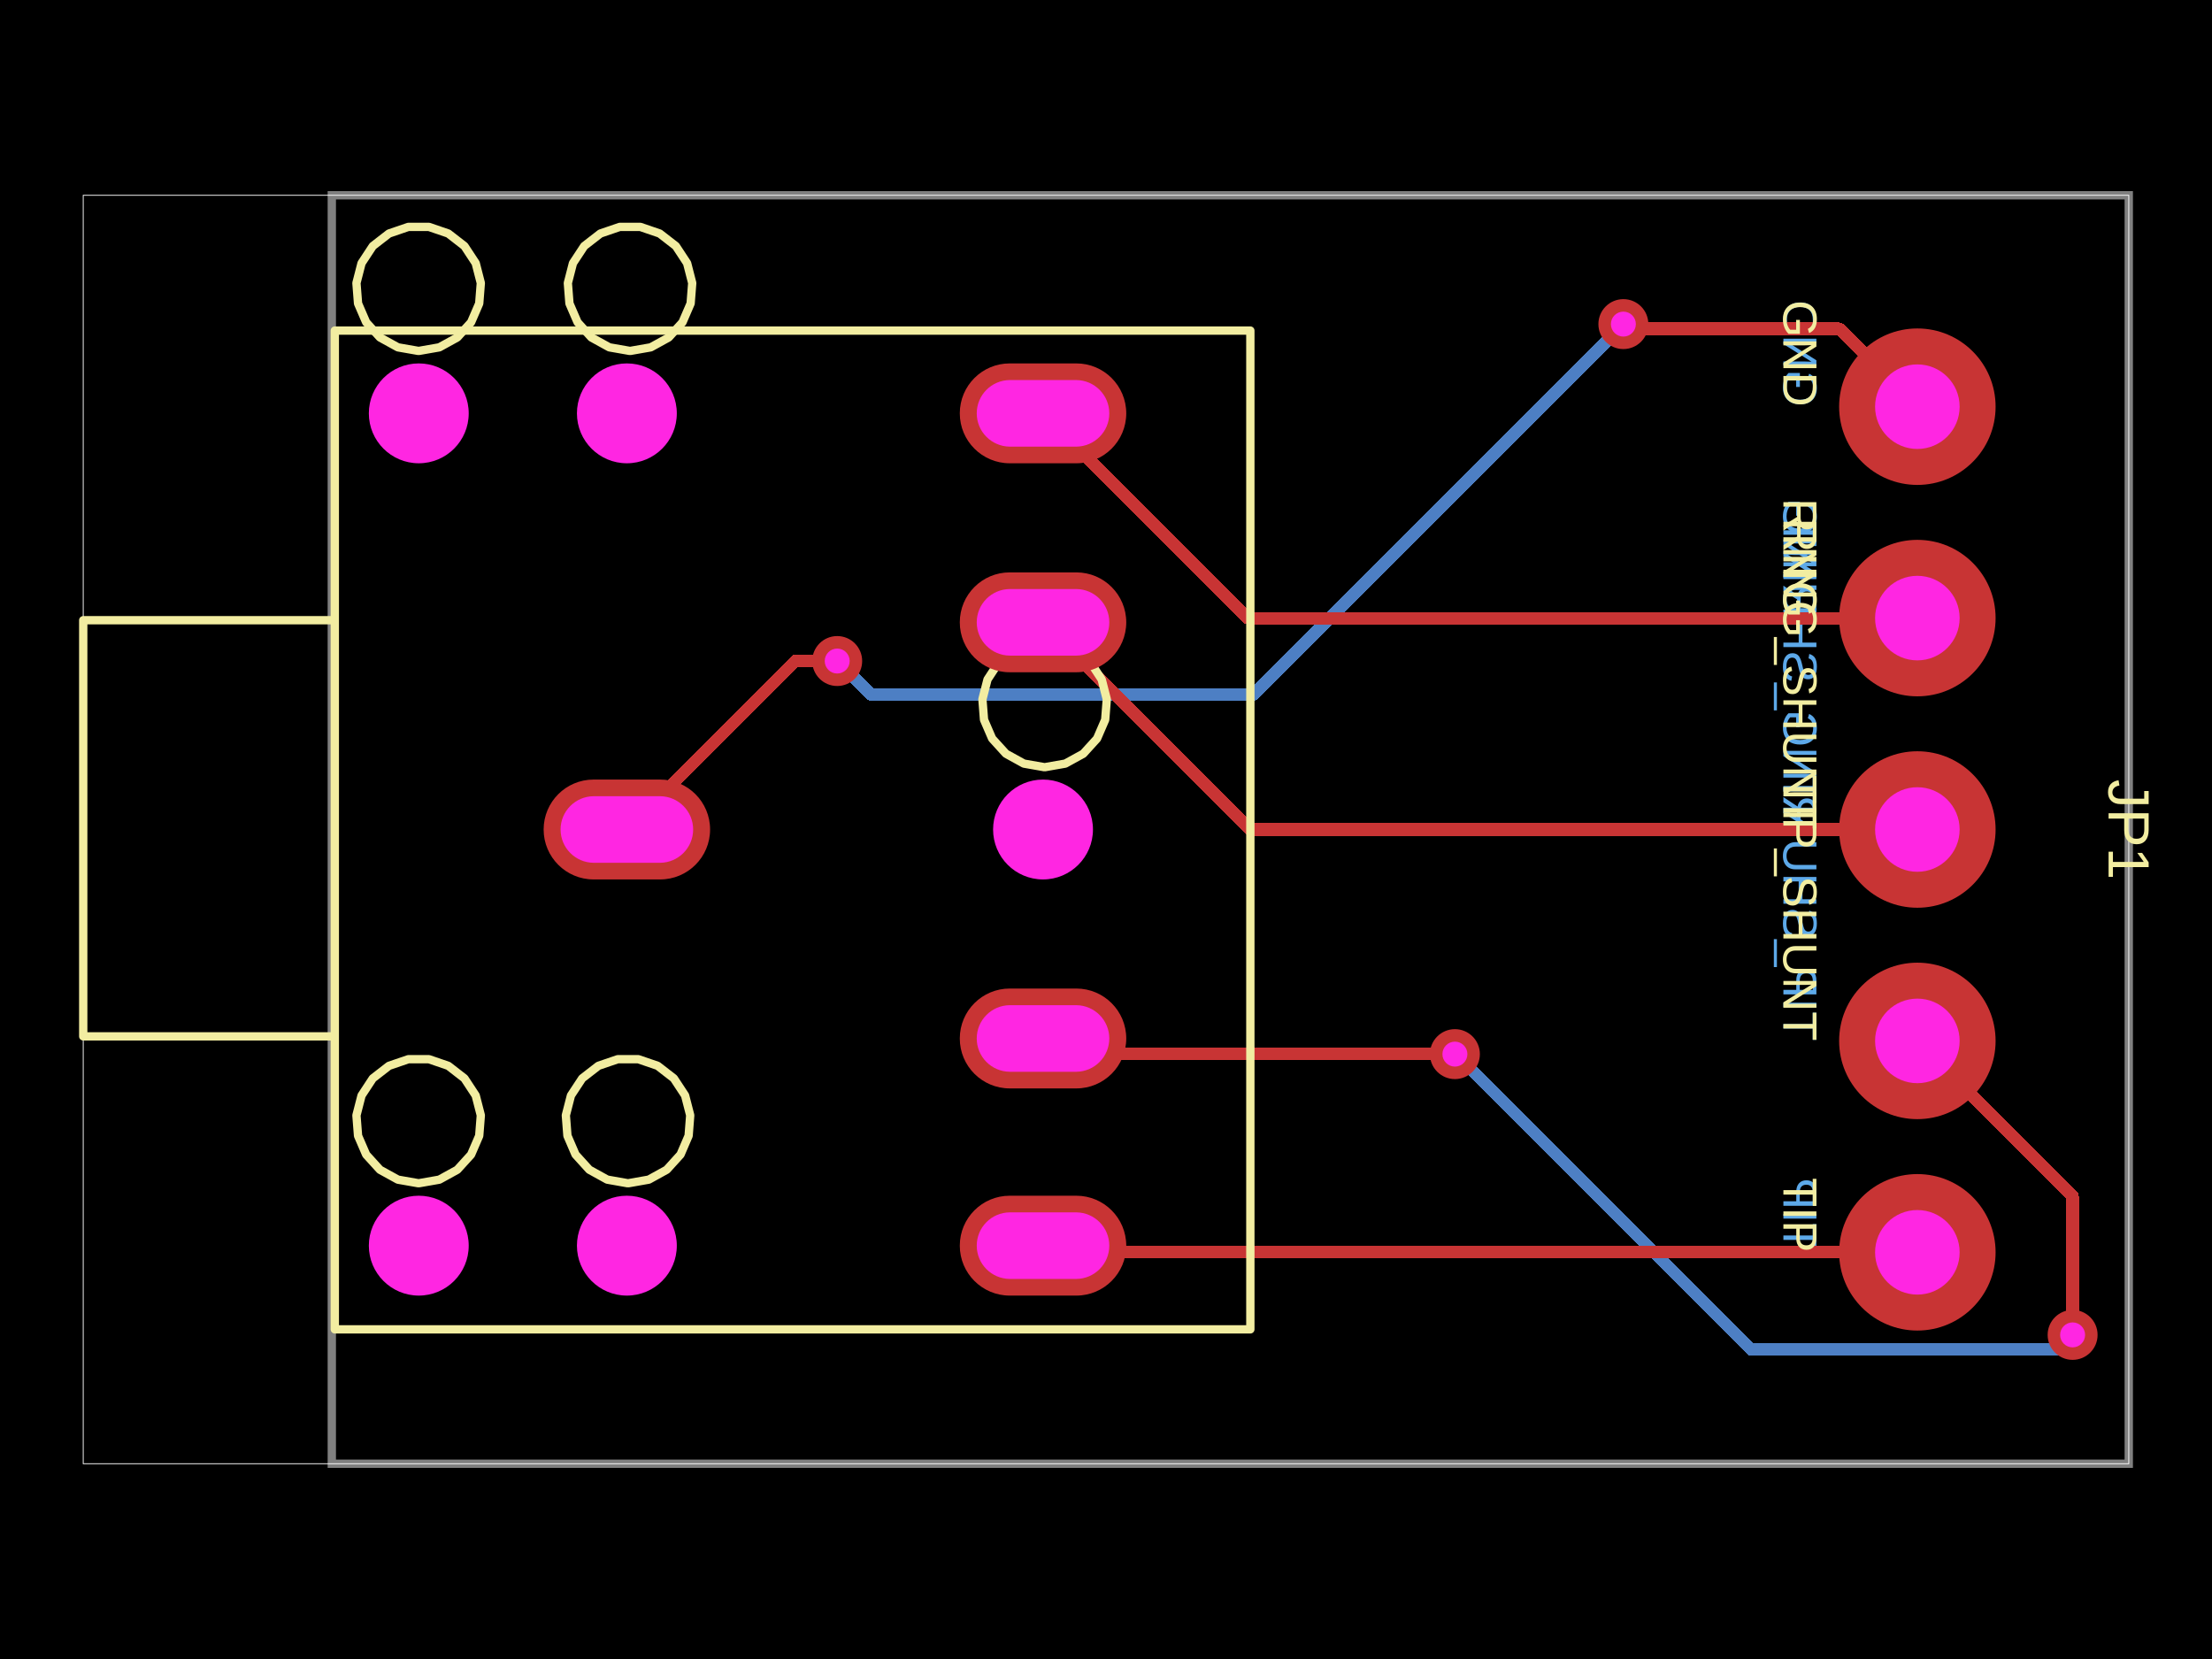
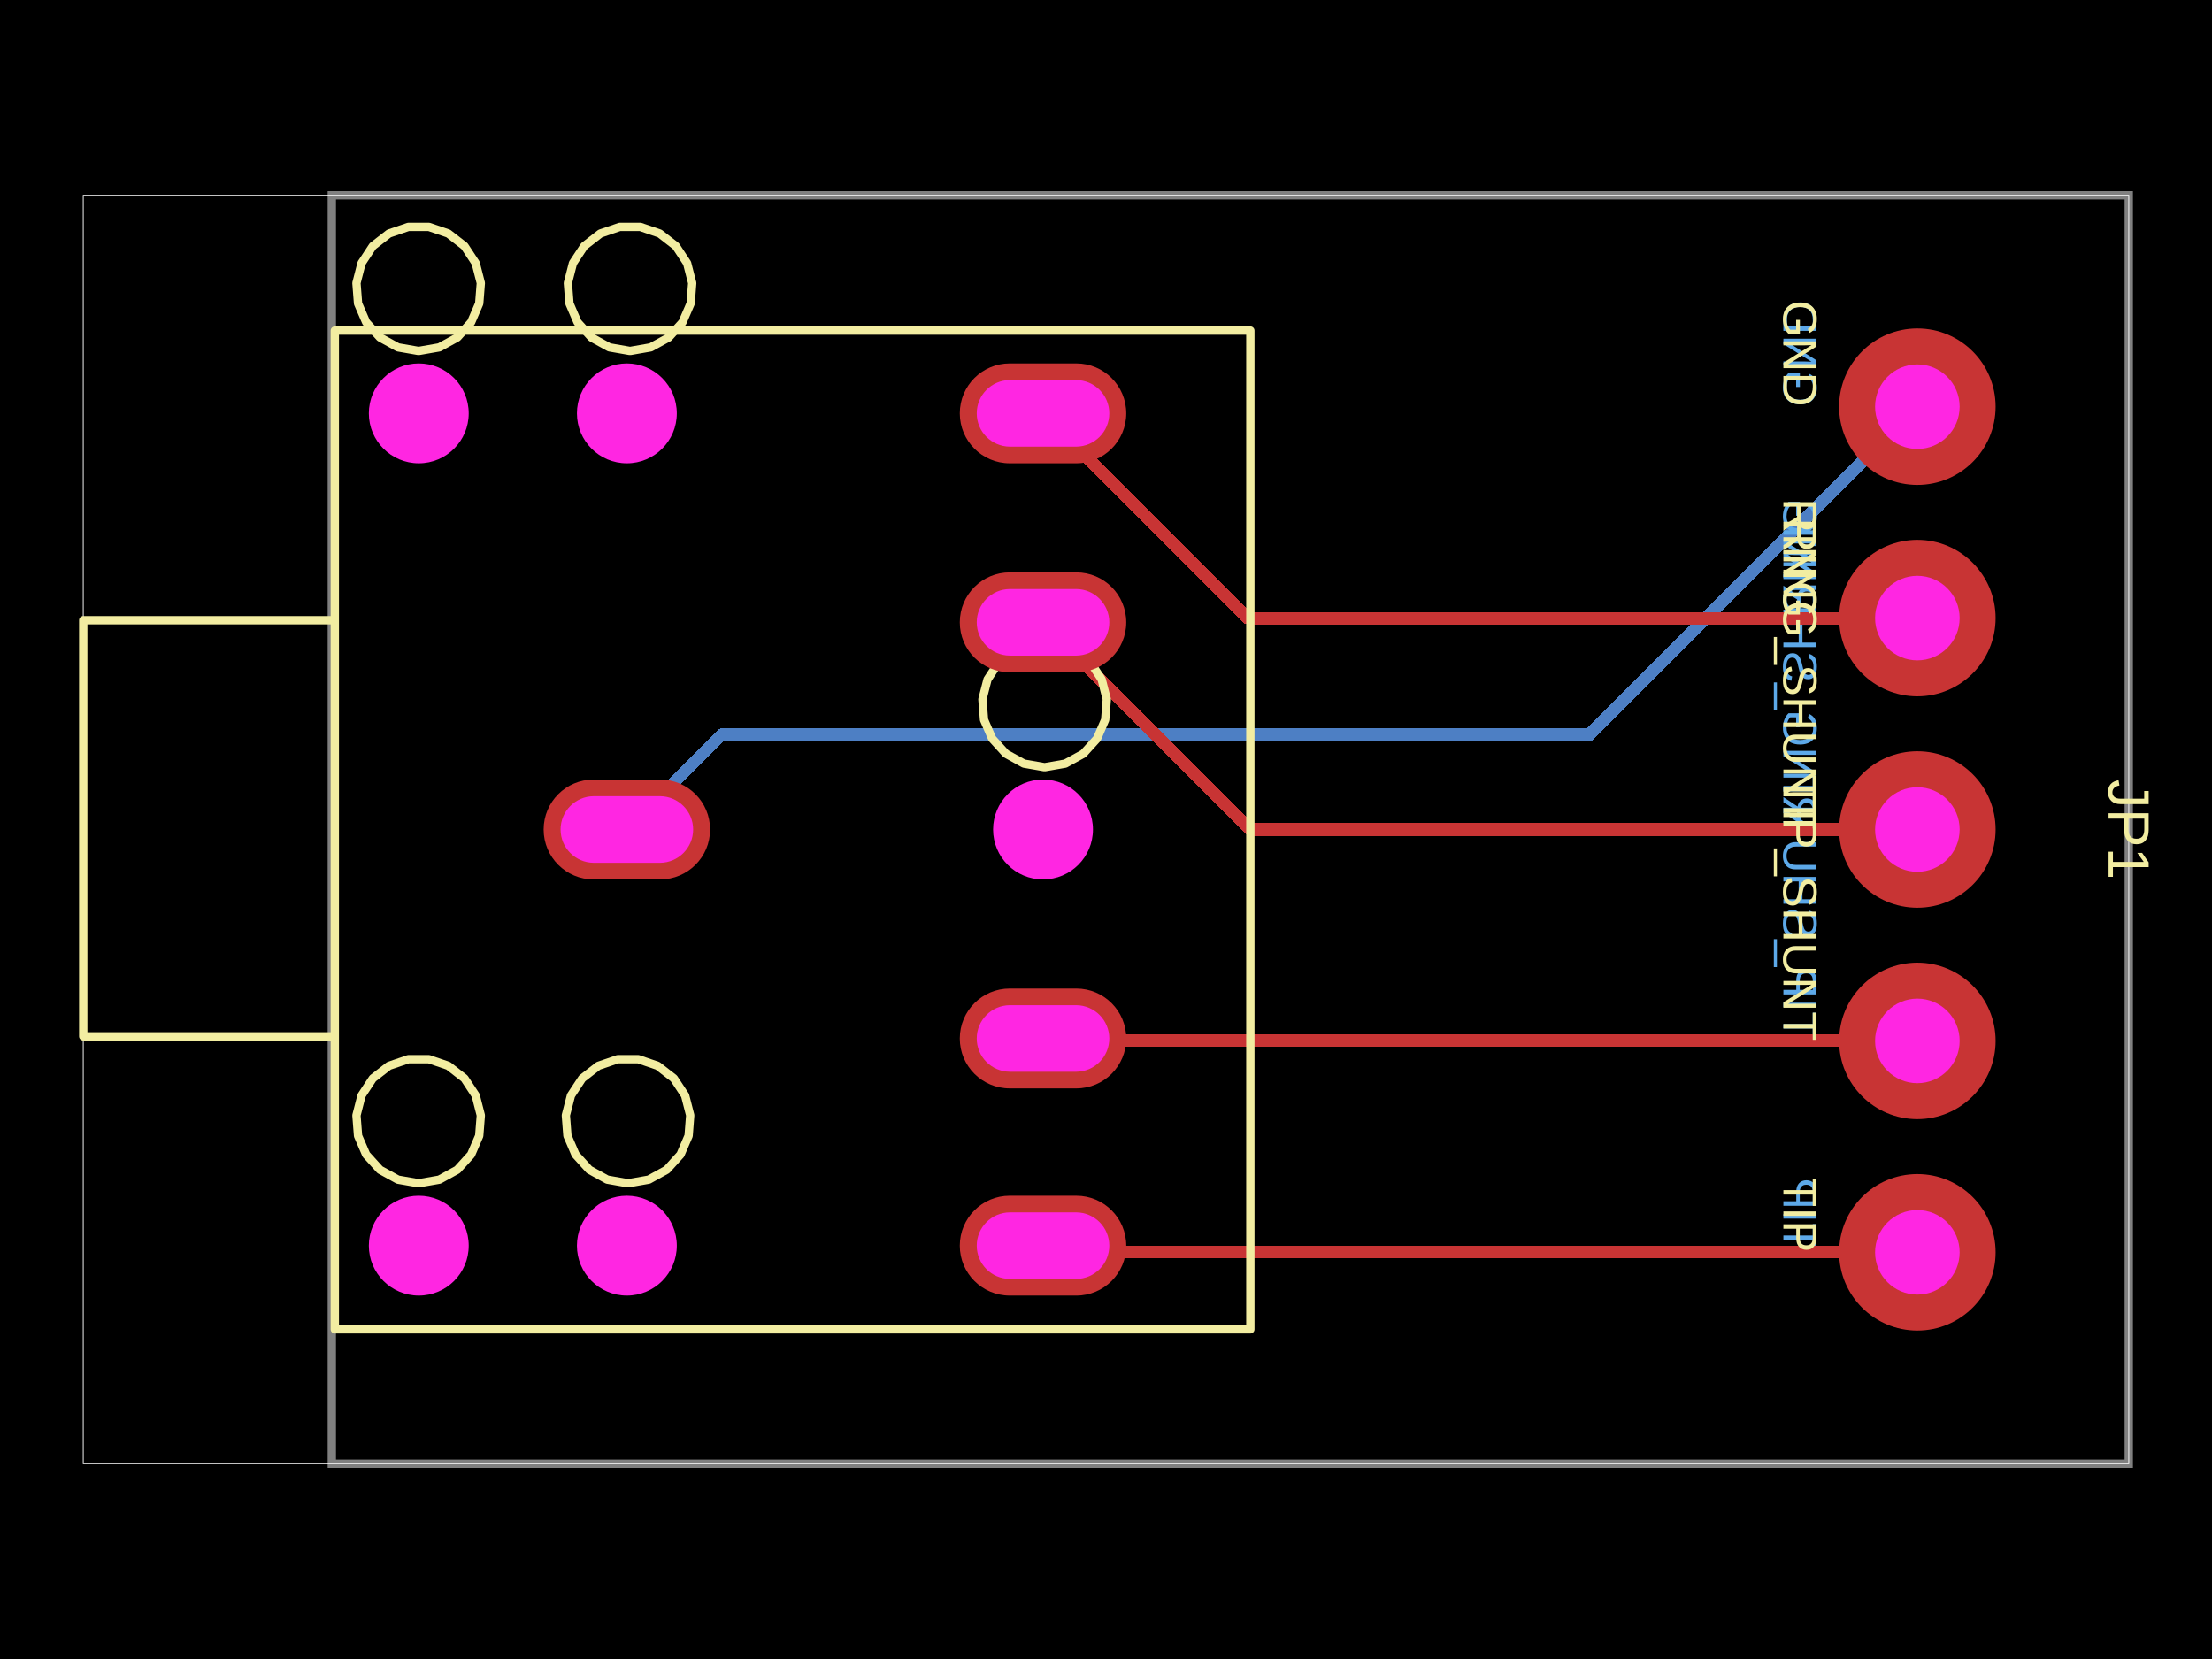
- <svg xmlns="http://www.w3.org/2000/svg" width="800" height="600" data-software-used-string="@tscircuit/core@0.0.862">
+ <svg xmlns="http://www.w3.org/2000/svg" width="800" height="600" data-software-used-string="@tscircuit/core@0.0.931">
  <style />
  <rect class="boundary" x="0" y="0" fill="#000" width="800" height="600" data-type="pcb_background" data-pcb-layer="global" />
  <rect class="pcb-boundary" fill="none" stroke="#fff" stroke-width="0.3" x="30.102" y="70.625" width="739.797" height="458.75" data-type="pcb_boundary" data-pcb-layer="global" />
-   <path class="pcb-trace" stroke="rgb(77, 127, 196)" fill="none" d="M 749.589 482.783 L 749.589 482.783" stroke-width="4.515" stroke-linecap="round" stroke-linejoin="round" shape-rendering="crispEdges" data-type="pcb_trace" data-pcb-layer="bottom" />
-   <path class="pcb-trace" stroke="rgb(77, 127, 196)" fill="none" d="M 749.589 482.783 L 744.346 488.026" stroke-width="4.515" stroke-linecap="round" stroke-linejoin="round" shape-rendering="crispEdges" data-type="pcb_trace" data-pcb-layer="bottom" />
-   <path class="pcb-trace" stroke="rgb(77, 127, 196)" fill="none" d="M 744.346 488.026 L 634.434 488.026" stroke-width="4.515" stroke-linecap="round" stroke-linejoin="round" shape-rendering="crispEdges" data-type="pcb_trace" data-pcb-layer="bottom" />
-   <path class="pcb-trace" stroke="rgb(77, 127, 196)" fill="none" d="M 634.434 488.026 L 633.308 488.026" stroke-width="4.515" stroke-linecap="round" stroke-linejoin="round" shape-rendering="crispEdges" data-type="pcb_trace" data-pcb-layer="bottom" />
-   <path class="pcb-trace" stroke="rgb(77, 127, 196)" fill="none" d="M 633.308 488.026 L 527.513 382.231" stroke-width="4.515" stroke-linecap="round" stroke-linejoin="round" shape-rendering="crispEdges" data-type="pcb_trace" data-pcb-layer="bottom" />
-   <path class="pcb-trace" stroke="rgb(77, 127, 196)" fill="none" d="M 527.513 382.231 L 526.187 381.237" stroke-width="4.515" stroke-linecap="round" stroke-linejoin="round" shape-rendering="crispEdges" data-type="pcb_trace" data-pcb-layer="bottom" />
-   <path class="pcb-trace" stroke="rgb(77, 127, 196)" fill="none" d="M 526.187 381.237 L 526.187 381.237" stroke-width="4.515" stroke-linecap="round" stroke-linejoin="round" shape-rendering="crispEdges" data-type="pcb_trace" data-pcb-layer="bottom" />
-   <path class="pcb-trace" stroke="rgb(77, 127, 196)" fill="none" d="M 587.115 117.217 L 587.115 117.217" stroke-width="4.515" stroke-linecap="round" stroke-linejoin="round" shape-rendering="crispEdges" data-type="pcb_trace" data-pcb-layer="bottom" />
-   <path class="pcb-trace" stroke="rgb(77, 127, 196)" fill="none" d="M 587.115 117.217 L 453.021 251.311" stroke-width="4.515" stroke-linecap="round" stroke-linejoin="round" shape-rendering="crispEdges" data-type="pcb_trace" data-pcb-layer="bottom" />
-   <path class="pcb-trace" stroke="rgb(77, 127, 196)" fill="none" d="M 453.021 251.311 L 315.286 251.311" stroke-width="4.515" stroke-linecap="round" stroke-linejoin="round" shape-rendering="crispEdges" data-type="pcb_trace" data-pcb-layer="bottom" />
-   <path class="pcb-trace" stroke="rgb(77, 127, 196)" fill="none" d="M 315.286 251.311 L 315.286 251.311" stroke-width="4.515" stroke-linecap="round" stroke-linejoin="round" shape-rendering="crispEdges" data-type="pcb_trace" data-pcb-layer="bottom" />
-   <path class="pcb-trace" stroke="rgb(77, 127, 196)" fill="none" d="M 315.286 251.311 L 304.653 240.678" stroke-width="4.515" stroke-linecap="round" stroke-linejoin="round" shape-rendering="crispEdges" data-type="pcb_trace" data-pcb-layer="bottom" />
-   <path class="pcb-trace" stroke="rgb(77, 127, 196)" fill="none" d="M 304.653 240.678 L 302.785 239.072" stroke-width="4.515" stroke-linecap="round" stroke-linejoin="round" shape-rendering="crispEdges" data-type="pcb_trace" data-pcb-layer="bottom" />
-   <path class="pcb-trace" stroke="rgb(77, 127, 196)" fill="none" d="M 302.785 239.072 L 302.785 239.072" stroke-width="4.515" stroke-linecap="round" stroke-linejoin="round" shape-rendering="crispEdges" data-type="pcb_trace" data-pcb-layer="bottom" />
+   <path class="pcb-board" d="M 120.002 529.375 L 769.898 529.375 L 769.898 70.625 L 120.002 70.625 Z" fill="none" stroke="rgba(255, 255, 255, 0.5)" stroke-width="3.01" data-type="pcb_board" data-pcb-layer="board" />
+   <path class="pcb-trace" stroke="rgb(77, 127, 196)" fill="none" d="M 693.44 147.083 L 574.784 265.739" stroke-width="4.515" stroke-linecap="round" stroke-linejoin="round" shape-rendering="crispEdges" data-type="pcb_trace" data-pcb-layer="bottom" />
+   <path class="pcb-trace" stroke="rgb(77, 127, 196)" fill="none" d="M 574.784 265.739 L 260.976 265.739" stroke-width="4.515" stroke-linecap="round" stroke-linejoin="round" shape-rendering="crispEdges" data-type="pcb_trace" data-pcb-layer="bottom" />
+   <path class="pcb-trace" stroke="rgb(77, 127, 196)" fill="none" d="M 260.976 265.739 L 260.976 265.739" stroke-width="4.515" stroke-linecap="round" stroke-linejoin="round" shape-rendering="crispEdges" data-type="pcb_trace" data-pcb-layer="bottom" />
+   <path class="pcb-trace" stroke="rgb(77, 127, 196)" fill="none" d="M 260.976 265.739 L 226.715 300" stroke-width="4.515" stroke-linecap="round" stroke-linejoin="round" shape-rendering="crispEdges" data-type="pcb_trace" data-pcb-layer="bottom" />
  <text x="0" y="0" dx="0" dy="0" fill="#5da9e9" font-family="Arial, sans-serif" font-size="17.339" text-anchor="start" dominant-baseline="central" transform="matrix(-6.123233995736766e-17,-1,-1,6.123233995736766e-17,650.9964,147.0832)" class="pcb-silkscreen-text pcb-silkscreen-bottom" data-pcb-silkscreen-text-id="pcb_component_1" stroke="none" data-type="pcb_silkscreen_text" data-pcb-layer="bottom">GND</text>
  <text x="0" y="0" dx="0" dy="0" fill="#5da9e9" font-family="Arial, sans-serif" font-size="17.339" text-anchor="start" dominant-baseline="central" transform="matrix(-6.123233995736766e-17,-1,-1,6.123233995736766e-17,650.9964,223.5416)" class="pcb-silkscreen-text pcb-silkscreen-bottom" data-pcb-silkscreen-text-id="pcb_component_1" stroke="none" data-type="pcb_silkscreen_text" data-pcb-layer="bottom">RING</text>
  <text x="0" y="0" dx="0" dy="0" fill="#5da9e9" font-family="Arial, sans-serif" font-size="17.339" text-anchor="start" dominant-baseline="central" transform="matrix(-6.123233995736766e-17,-1,-1,6.123233995736766e-17,650.9964,300)" class="pcb-silkscreen-text pcb-silkscreen-bottom" data-pcb-silkscreen-text-id="pcb_component_1" stroke="none" data-type="pcb_silkscreen_text" data-pcb-layer="bottom">RING_SHUNT</text>
  <text x="0" y="0" dx="0" dy="0" fill="#5da9e9" font-family="Arial, sans-serif" font-size="17.339" text-anchor="start" dominant-baseline="central" transform="matrix(-6.123233995736766e-17,-1,-1,6.123233995736766e-17,650.9964,376.4584)" class="pcb-silkscreen-text pcb-silkscreen-bottom" data-pcb-silkscreen-text-id="pcb_component_1" stroke="none" data-type="pcb_silkscreen_text" data-pcb-layer="bottom">TIP_SHUNT</text>
  <text x="0" y="0" dx="0" dy="0" fill="#5da9e9" font-family="Arial, sans-serif" font-size="17.339" text-anchor="start" dominant-baseline="central" transform="matrix(-6.123233995736766e-17,-1,-1,6.123233995736766e-17,650.9964,452.9168)" class="pcb-silkscreen-text pcb-silkscreen-bottom" data-pcb-silkscreen-text-id="pcb_component_1" stroke="none" data-type="pcb_silkscreen_text" data-pcb-layer="bottom">TIP</text>
-   <path class="pcb-board" d="M 120.002 529.375 L 769.898 529.375 L 769.898 70.625 L 120.002 70.625 Z" fill="none" stroke="rgba(255, 255, 255, 0.5)" stroke-width="3.01" data-type="pcb_board" data-pcb-layer="board" />
  <path class="pcb-trace" stroke="rgb(200, 52, 52)" fill="none" d="M 693.44 452.917 L 379.631 452.917" stroke-width="4.515" stroke-linecap="round" stroke-linejoin="round" shape-rendering="crispEdges" data-type="pcb_trace" data-pcb-layer="top" />
  <path class="pcb-trace" stroke="rgb(200, 52, 52)" fill="none" d="M 379.631 452.917 L 377.223 450.508" stroke-width="4.515" stroke-linecap="round" stroke-linejoin="round" shape-rendering="crispEdges" data-type="pcb_trace" data-pcb-layer="top" />
-   <path class="pcb-trace" stroke="rgb(200, 52, 52)" fill="none" d="M 693.44 376.458 L 749.589 432.608" stroke-width="4.515" stroke-linecap="round" stroke-linejoin="round" shape-rendering="crispEdges" data-type="pcb_trace" data-pcb-layer="top" />
-   <path class="pcb-trace" stroke="rgb(200, 52, 52)" fill="none" d="M 749.589 432.608 L 749.589 481.126" stroke-width="4.515" stroke-linecap="round" stroke-linejoin="round" shape-rendering="crispEdges" data-type="pcb_trace" data-pcb-layer="top" />
-   <path class="pcb-trace" stroke="rgb(200, 52, 52)" fill="none" d="M 749.589 481.126 L 749.589 482.783" stroke-width="4.515" stroke-linecap="round" stroke-linejoin="round" shape-rendering="crispEdges" data-type="pcb_trace" data-pcb-layer="top" />
-   <path class="pcb-trace" stroke="rgb(200, 52, 52)" fill="none" d="M 749.589 482.783 L 749.589 482.783" stroke-width="4.515" stroke-linecap="round" stroke-linejoin="round" shape-rendering="crispEdges" data-type="pcb_trace" data-pcb-layer="top" />
-   <path class="pcb-trace" stroke="rgb(200, 52, 52)" fill="none" d="M 526.187 381.237 L 526.187 381.237" stroke-width="4.515" stroke-linecap="round" stroke-linejoin="round" shape-rendering="crispEdges" data-type="pcb_trace" data-pcb-layer="top" />
-   <path class="pcb-trace" stroke="rgb(200, 52, 52)" fill="none" d="M 526.187 381.237 L 382.881 381.237" stroke-width="4.515" stroke-linecap="round" stroke-linejoin="round" shape-rendering="crispEdges" data-type="pcb_trace" data-pcb-layer="top" />
-   <path class="pcb-trace" stroke="rgb(200, 52, 52)" fill="none" d="M 382.881 381.237 L 377.223 375.579" stroke-width="4.515" stroke-linecap="round" stroke-linejoin="round" shape-rendering="crispEdges" data-type="pcb_trace" data-pcb-layer="top" />
+   <path class="pcb-trace" stroke="rgb(200, 52, 52)" fill="none" d="M 693.44 376.458 L 378.102 376.458" stroke-width="4.515" stroke-linecap="round" stroke-linejoin="round" shape-rendering="crispEdges" data-type="pcb_trace" data-pcb-layer="top" />
+   <path class="pcb-trace" stroke="rgb(200, 52, 52)" fill="none" d="M 378.102 376.458 L 377.223 375.579" stroke-width="4.515" stroke-linecap="round" stroke-linejoin="round" shape-rendering="crispEdges" data-type="pcb_trace" data-pcb-layer="top" />
  <path class="pcb-trace" stroke="rgb(200, 52, 52)" fill="none" d="M 693.44 300 L 452.152 300" stroke-width="4.515" stroke-linecap="round" stroke-linejoin="round" shape-rendering="crispEdges" data-type="pcb_trace" data-pcb-layer="top" />
  <path class="pcb-trace" stroke="rgb(200, 52, 52)" fill="none" d="M 452.152 300 L 377.223 225.071" stroke-width="4.515" stroke-linecap="round" stroke-linejoin="round" shape-rendering="crispEdges" data-type="pcb_trace" data-pcb-layer="top" />
  <path class="pcb-trace" stroke="rgb(200, 52, 52)" fill="none" d="M 693.44 223.542 L 451.273 223.542" stroke-width="4.515" stroke-linecap="round" stroke-linejoin="round" shape-rendering="crispEdges" data-type="pcb_trace" data-pcb-layer="top" />
  <path class="pcb-trace" stroke="rgb(200, 52, 52)" fill="none" d="M 451.273 223.542 L 377.223 149.492" stroke-width="4.515" stroke-linecap="round" stroke-linejoin="round" shape-rendering="crispEdges" data-type="pcb_trace" data-pcb-layer="top" />
-   <path class="pcb-trace" stroke="rgb(200, 52, 52)" fill="none" d="M 693.44 147.083 L 665.254 118.897" stroke-width="4.515" stroke-linecap="round" stroke-linejoin="round" shape-rendering="crispEdges" data-type="pcb_trace" data-pcb-layer="top" />
-   <path class="pcb-trace" stroke="rgb(200, 52, 52)" fill="none" d="M 665.254 118.897 L 592.236 118.897" stroke-width="4.515" stroke-linecap="round" stroke-linejoin="round" shape-rendering="crispEdges" data-type="pcb_trace" data-pcb-layer="top" />
-   <path class="pcb-trace" stroke="rgb(200, 52, 52)" fill="none" d="M 592.236 118.897 L 587.115 117.217" stroke-width="4.515" stroke-linecap="round" stroke-linejoin="round" shape-rendering="crispEdges" data-type="pcb_trace" data-pcb-layer="top" />
-   <path class="pcb-trace" stroke="rgb(200, 52, 52)" fill="none" d="M 587.115 117.217 L 587.115 117.217" stroke-width="4.515" stroke-linecap="round" stroke-linejoin="round" shape-rendering="crispEdges" data-type="pcb_trace" data-pcb-layer="top" />
-   <path class="pcb-trace" stroke="rgb(200, 52, 52)" fill="none" d="M 302.785 239.072 L 302.785 239.072" stroke-width="4.515" stroke-linecap="round" stroke-linejoin="round" shape-rendering="crispEdges" data-type="pcb_trace" data-pcb-layer="top" />
-   <path class="pcb-trace" stroke="rgb(200, 52, 52)" fill="none" d="M 302.785 239.072 L 287.642 239.072" stroke-width="4.515" stroke-linecap="round" stroke-linejoin="round" shape-rendering="crispEdges" data-type="pcb_trace" data-pcb-layer="top" />
-   <path class="pcb-trace" stroke="rgb(200, 52, 52)" fill="none" d="M 287.642 239.072 L 226.715 300" stroke-width="4.515" stroke-linecap="round" stroke-linejoin="round" shape-rendering="crispEdges" data-type="pcb_trace" data-pcb-layer="top" />
  <path class="pcb-silkscreen pcb-silkscreen-top" d="M 121.087 119.558 L 121.087 480.779 L 452.206 480.779 L 452.206 119.558 L 121.087 119.558 Z" fill="none" stroke="#f2eda1" stroke-width="3.01" stroke-linecap="round" stroke-linejoin="round" data-pcb-component-id="pcb_component_0" data-pcb-silkscreen-path-id="pcb_silkscreen_path_0" data-type="pcb_silkscreen_path" data-pcb-layer="top" />
  <path class="pcb-silkscreen pcb-silkscreen-top" d="M 120.407 374.815 L 30.102 374.815 L 30.102 224.306 L 120.407 224.306" fill="none" stroke="#f2eda1" stroke-width="3.01" stroke-linecap="round" stroke-linejoin="round" data-pcb-component-id="pcb_component_0" data-pcb-silkscreen-path-id="pcb_silkscreen_path_1" data-type="pcb_silkscreen_path" data-pcb-layer="top" />
  <path class="pcb-silkscreen pcb-silkscreen-top" d="M 151.212 126.898 L 143.911 125.62 L 137.418 122.045 L 132.432 116.561 L 129.491 109.757 L 128.911 102.368 L 130.757 95.189 L 134.827 88.995 L 140.684 84.453 L 147.697 82.053 L 155.109 82.053 L 162.122 84.453 L 167.979 88.995 L 172.049 95.189 L 173.895 102.368 L 173.315 109.757 L 170.374 116.561 L 165.388 122.045 L 158.895 125.62 L 151.594 126.898" fill="none" stroke="#f2eda1" stroke-width="3.01" stroke-linecap="round" stroke-linejoin="round" data-pcb-component-id="pcb_component_0" data-pcb-silkscreen-path-id="pcb_silkscreen_path_2" data-type="pcb_silkscreen_path" data-pcb-layer="top" />
  <path class="pcb-silkscreen pcb-silkscreen-top" d="M 227.67 126.898 L 220.369 125.62 L 213.876 122.045 L 208.89 116.561 L 205.949 109.757 L 205.37 102.368 L 207.215 95.189 L 211.286 88.995 L 217.143 84.453 L 224.155 82.053 L 231.567 82.053 L 238.58 84.453 L 244.437 88.995 L 248.508 95.189 L 250.353 102.368 L 249.774 109.757 L 246.833 116.561 L 241.847 122.045 L 235.353 125.62 L 228.053 126.898" fill="none" stroke="#f2eda1" stroke-width="3.01" stroke-linecap="round" stroke-linejoin="round" data-pcb-component-id="pcb_component_0" data-pcb-silkscreen-path-id="pcb_silkscreen_path_3" data-type="pcb_silkscreen_path" data-pcb-layer="top" />
  <path class="pcb-silkscreen pcb-silkscreen-top" d="M 151.212 427.915 L 143.911 426.636 L 137.418 423.062 L 132.432 417.578 L 129.491 410.774 L 128.911 403.385 L 130.757 396.206 L 134.827 390.012 L 140.684 385.47 L 147.697 383.069 L 155.109 383.069 L 162.122 385.47 L 167.979 390.012 L 172.049 396.206 L 173.895 403.385 L 173.315 410.774 L 170.374 417.578 L 165.388 423.062 L 158.895 426.636 L 151.594 427.915" fill="none" stroke="#f2eda1" stroke-width="3.01" stroke-linecap="round" stroke-linejoin="round" data-pcb-component-id="pcb_component_0" data-pcb-silkscreen-path-id="pcb_silkscreen_path_4" data-type="pcb_silkscreen_path" data-pcb-layer="top" />
  <path class="pcb-silkscreen pcb-silkscreen-top" d="M 226.906 427.915 L 219.611 426.625 L 213.126 423.044 L 208.149 417.556 L 205.217 410.753 L 204.645 403.367 L 206.494 396.194 L 210.566 390.005 L 216.422 385.467 L 223.431 383.069 L 230.839 383.069 L 237.848 385.467 L 243.704 390.005 L 247.776 396.194 L 249.625 403.367 L 249.053 410.753 L 246.121 417.556 L 241.144 423.044 L 234.659 426.625 L 227.364 427.915" fill="none" stroke="#f2eda1" stroke-width="3.01" stroke-linecap="round" stroke-linejoin="round" data-pcb-component-id="pcb_component_0" data-pcb-silkscreen-path-id="pcb_silkscreen_path_5" data-type="pcb_silkscreen_path" data-pcb-layer="top" />
  <path class="pcb-silkscreen pcb-silkscreen-top" d="M 377.605 277.445 L 370.304 276.166 L 363.811 272.592 L 358.825 267.108 L 355.884 260.304 L 355.305 252.915 L 357.15 245.736 L 361.22 239.542 L 367.078 235 L 374.09 232.599 L 381.502 232.599 L 388.515 235 L 394.372 239.542 L 398.443 245.736 L 400.288 252.915 L 399.709 260.304 L 396.768 267.108 L 391.782 272.592 L 385.288 276.166 L 377.987 277.445" fill="none" stroke="#f2eda1" stroke-width="3.01" stroke-linecap="round" stroke-linejoin="round" data-pcb-component-id="pcb_component_0" data-pcb-silkscreen-path-id="pcb_silkscreen_path_6" data-type="pcb_silkscreen_path" data-pcb-layer="top" />
  <text x="0" y="0" dx="0" dy="0" fill="#f2eda1" font-family="Arial, sans-serif" font-size="17.339" text-anchor="end" dominant-baseline="central" transform="matrix(6.123233995736766e-17,1,-1,6.123233995736766e-17,650.9964,147.0832)" class="pcb-silkscreen-text pcb-silkscreen-top" data-pcb-silkscreen-text-id="pcb_component_1" stroke="none" data-type="pcb_silkscreen_text" data-pcb-layer="top">GND</text>
  <text x="0" y="0" dx="0" dy="0" fill="#f2eda1" font-family="Arial, sans-serif" font-size="17.339" text-anchor="end" dominant-baseline="central" transform="matrix(6.123233995736766e-17,1,-1,6.123233995736766e-17,650.9964,223.5416)" class="pcb-silkscreen-text pcb-silkscreen-top" data-pcb-silkscreen-text-id="pcb_component_1" stroke="none" data-type="pcb_silkscreen_text" data-pcb-layer="top">RING</text>
  <text x="0" y="0" dx="0" dy="0" fill="#f2eda1" font-family="Arial, sans-serif" font-size="17.339" text-anchor="end" dominant-baseline="central" transform="matrix(6.123233995736766e-17,1,-1,6.123233995736766e-17,650.9964,300)" class="pcb-silkscreen-text pcb-silkscreen-top" data-pcb-silkscreen-text-id="pcb_component_1" stroke="none" data-type="pcb_silkscreen_text" data-pcb-layer="top">RING_SHUNT</text>
  <text x="0" y="0" dx="0" dy="0" fill="#f2eda1" font-family="Arial, sans-serif" font-size="17.339" text-anchor="end" dominant-baseline="central" transform="matrix(6.123233995736766e-17,1,-1,6.123233995736766e-17,650.9964,376.4584)" class="pcb-silkscreen-text pcb-silkscreen-top" data-pcb-silkscreen-text-id="pcb_component_1" stroke="none" data-type="pcb_silkscreen_text" data-pcb-layer="top">TIP_SHUNT</text>
  <text x="0" y="0" dx="0" dy="0" fill="#f2eda1" font-family="Arial, sans-serif" font-size="17.339" text-anchor="end" dominant-baseline="central" transform="matrix(6.123233995736766e-17,1,-1,6.123233995736766e-17,650.9964,452.9168)" class="pcb-silkscreen-text pcb-silkscreen-top" data-pcb-silkscreen-text-id="pcb_component_1" stroke="none" data-type="pcb_silkscreen_text" data-pcb-layer="top">TIP</text>
  <text x="0" y="0" dx="0" dy="0" fill="#f2eda1" font-family="Arial, sans-serif" font-size="21.071" text-anchor="middle" dominant-baseline="central" transform="matrix(-1.8369701987210297e-16,1,-1,-1.8369701987210297e-16,769.8983,300)" class="pcb-silkscreen-text pcb-silkscreen-top" data-pcb-silkscreen-text-id="pcb_component_1" stroke="none" data-type="pcb_silkscreen_text" data-pcb-layer="top">JP1</text>
  <g data-type="pcb_plated_hole" data-pcb-layer="through">
    <path class="pcb-hole-outer" fill="rgb(200, 52, 52)" d="M-12.041,-18.061 h24.081 a18.061,18.061 0 0 1 0,36.122 h-24.081 a18.061,18.061 0 0 1 0,-36.122 z" transform="translate(226.7145 300)" data-type="pcb_plated_hole" data-pcb-layer="top" />
    <path class="pcb-hole-inner" fill="#FF26E2" d="M-12.041,-12.041 h24.081 a12.041,12.041 0 0 1 0,24.081 h-24.081 a12.041,12.041 0 0 1 0,-24.081 z" transform="translate(226.7145 300)" data-type="pcb_plated_hole_drill" data-pcb-layer="drill" />
  </g>
  <g data-type="pcb_plated_hole" data-pcb-layer="through">
    <path class="pcb-hole-outer" fill="rgb(200, 52, 52)" d="M-12.041,-18.061 h24.081 a18.061,18.061 0 0 1 0,36.122 h-24.081 a18.061,18.061 0 0 1 0,-36.122 z" transform="translate(377.2229 149.4916)" data-type="pcb_plated_hole" data-pcb-layer="top" />
    <path class="pcb-hole-inner" fill="#FF26E2" d="M-12.041,-12.041 h24.081 a12.041,12.041 0 0 1 0,24.081 h-24.081 a12.041,12.041 0 0 1 0,-24.081 z" transform="translate(377.2229 149.4916)" data-type="pcb_plated_hole_drill" data-pcb-layer="drill" />
  </g>
  <g data-type="pcb_plated_hole" data-pcb-layer="through">
    <path class="pcb-hole-outer" fill="rgb(200, 52, 52)" d="M-12.041,-18.061 h24.081 a18.061,18.061 0 0 1 0,36.122 h-24.081 a18.061,18.061 0 0 1 0,-36.122 z" transform="translate(377.2229 225.0708)" data-type="pcb_plated_hole" data-pcb-layer="top" />
    <path class="pcb-hole-inner" fill="#FF26E2" d="M-12.041,-12.041 h24.081 a12.041,12.041 0 0 1 0,24.081 h-24.081 a12.041,12.041 0 0 1 0,-24.081 z" transform="translate(377.2229 225.0708)" data-type="pcb_plated_hole_drill" data-pcb-layer="drill" />
  </g>
  <g data-type="pcb_plated_hole" data-pcb-layer="through">
    <path class="pcb-hole-outer" fill="rgb(200, 52, 52)" d="M-12.041,-18.061 h24.081 a18.061,18.061 0 0 1 0,36.122 h-24.081 a18.061,18.061 0 0 1 0,-36.122 z" transform="translate(377.2229 375.5791)" data-type="pcb_plated_hole" data-pcb-layer="top" />
    <path class="pcb-hole-inner" fill="#FF26E2" d="M-12.041,-12.041 h24.081 a12.041,12.041 0 0 1 0,24.081 h-24.081 a12.041,12.041 0 0 1 0,-24.081 z" transform="translate(377.2229 375.5791)" data-type="pcb_plated_hole_drill" data-pcb-layer="drill" />
  </g>
  <g data-type="pcb_plated_hole" data-pcb-layer="through">
    <path class="pcb-hole-outer" fill="rgb(200, 52, 52)" d="M-12.041,-18.061 h24.081 a18.061,18.061 0 0 1 0,36.122 h-24.081 a18.061,18.061 0 0 1 0,-36.122 z" transform="translate(377.2229 450.5084)" data-type="pcb_plated_hole" data-pcb-layer="top" />
    <path class="pcb-hole-inner" fill="#FF26E2" d="M-12.041,-12.041 h24.081 a12.041,12.041 0 0 1 0,24.081 h-24.081 a12.041,12.041 0 0 1 0,-24.081 z" transform="translate(377.2229 450.5084)" data-type="pcb_plated_hole_drill" data-pcb-layer="drill" />
  </g>
  <g data-type="pcb_plated_hole" data-pcb-layer="through">
    <circle class="pcb-hole-outer" fill="rgb(200, 52, 52)" cx="693.44" cy="147.083" r="28.296" data-type="pcb_plated_hole" data-pcb-layer="top" />
    <circle class="pcb-hole-inner" fill="#FF26E2" cx="693.44" cy="147.083" r="15.292" data-type="pcb_plated_hole_drill" data-pcb-layer="drill" />
  </g>
  <g data-type="pcb_plated_hole" data-pcb-layer="through">
    <circle class="pcb-hole-outer" fill="rgb(200, 52, 52)" cx="693.44" cy="223.542" r="28.296" data-type="pcb_plated_hole" data-pcb-layer="top" />
    <circle class="pcb-hole-inner" fill="#FF26E2" cx="693.44" cy="223.542" r="15.292" data-type="pcb_plated_hole_drill" data-pcb-layer="drill" />
  </g>
  <g data-type="pcb_plated_hole" data-pcb-layer="through">
    <circle class="pcb-hole-outer" fill="rgb(200, 52, 52)" cx="693.44" cy="300" r="28.296" data-type="pcb_plated_hole" data-pcb-layer="top" />
    <circle class="pcb-hole-inner" fill="#FF26E2" cx="693.44" cy="300" r="15.292" data-type="pcb_plated_hole_drill" data-pcb-layer="drill" />
  </g>
  <g data-type="pcb_plated_hole" data-pcb-layer="through">
    <circle class="pcb-hole-outer" fill="rgb(200, 52, 52)" cx="693.44" cy="376.458" r="28.296" data-type="pcb_plated_hole" data-pcb-layer="top" />
    <circle class="pcb-hole-inner" fill="#FF26E2" cx="693.44" cy="376.458" r="15.292" data-type="pcb_plated_hole_drill" data-pcb-layer="drill" />
  </g>
  <g data-type="pcb_plated_hole" data-pcb-layer="through">
    <circle class="pcb-hole-outer" fill="rgb(200, 52, 52)" cx="693.44" cy="452.917" r="28.296" data-type="pcb_plated_hole" data-pcb-layer="top" />
    <circle class="pcb-hole-inner" fill="#FF26E2" cx="693.44" cy="452.917" r="15.292" data-type="pcb_plated_hole_drill" data-pcb-layer="drill" />
  </g>
-   <g data-type="pcb_via" data-pcb-layer="through">
-     <circle class="pcb-hole-outer" fill="rgb(200, 52, 52)" cx="749.589" cy="482.783" r="9.031" data-type="pcb_via" data-pcb-layer="top" />
-     <circle class="pcb-hole-inner" fill="#FF26E2" cx="749.589" cy="482.783" r="4.515" data-type="pcb_via" data-pcb-layer="drill" />
-   </g>
-   <g data-type="pcb_via" data-pcb-layer="through">
-     <circle class="pcb-hole-outer" fill="rgb(200, 52, 52)" cx="526.187" cy="381.237" r="9.031" data-type="pcb_via" data-pcb-layer="top" />
-     <circle class="pcb-hole-inner" fill="#FF26E2" cx="526.187" cy="381.237" r="4.515" data-type="pcb_via" data-pcb-layer="drill" />
-   </g>
-   <g data-type="pcb_via" data-pcb-layer="through">
-     <circle class="pcb-hole-outer" fill="rgb(200, 52, 52)" cx="587.115" cy="117.217" r="9.031" data-type="pcb_via" data-pcb-layer="top" />
-     <circle class="pcb-hole-inner" fill="#FF26E2" cx="587.115" cy="117.217" r="4.515" data-type="pcb_via" data-pcb-layer="drill" />
-   </g>
-   <g data-type="pcb_via" data-pcb-layer="through">
-     <circle class="pcb-hole-outer" fill="rgb(200, 52, 52)" cx="302.785" cy="239.072" r="9.031" data-type="pcb_via" data-pcb-layer="top" />
-     <circle class="pcb-hole-inner" fill="#FF26E2" cx="302.785" cy="239.072" r="4.515" data-type="pcb_via" data-pcb-layer="drill" />
-   </g>
  <circle class="pcb-hole" cx="151.457" cy="450.508" r="18.061" fill="#FF26E2" data-type="pcb_hole" data-pcb-layer="drill" />
  <circle class="pcb-hole" cx="151.457" cy="149.492" r="18.061" fill="#FF26E2" data-type="pcb_hole" data-pcb-layer="drill" />
  <circle class="pcb-hole" cx="226.715" cy="149.492" r="18.061" fill="#FF26E2" data-type="pcb_hole" data-pcb-layer="drill" />
  <circle class="pcb-hole" cx="226.715" cy="450.508" r="18.061" fill="#FF26E2" data-type="pcb_hole" data-pcb-layer="drill" />
  <circle class="pcb-hole" cx="377.223" cy="300" r="18.061" fill="#FF26E2" data-type="pcb_hole" data-pcb-layer="drill" />
</svg>
